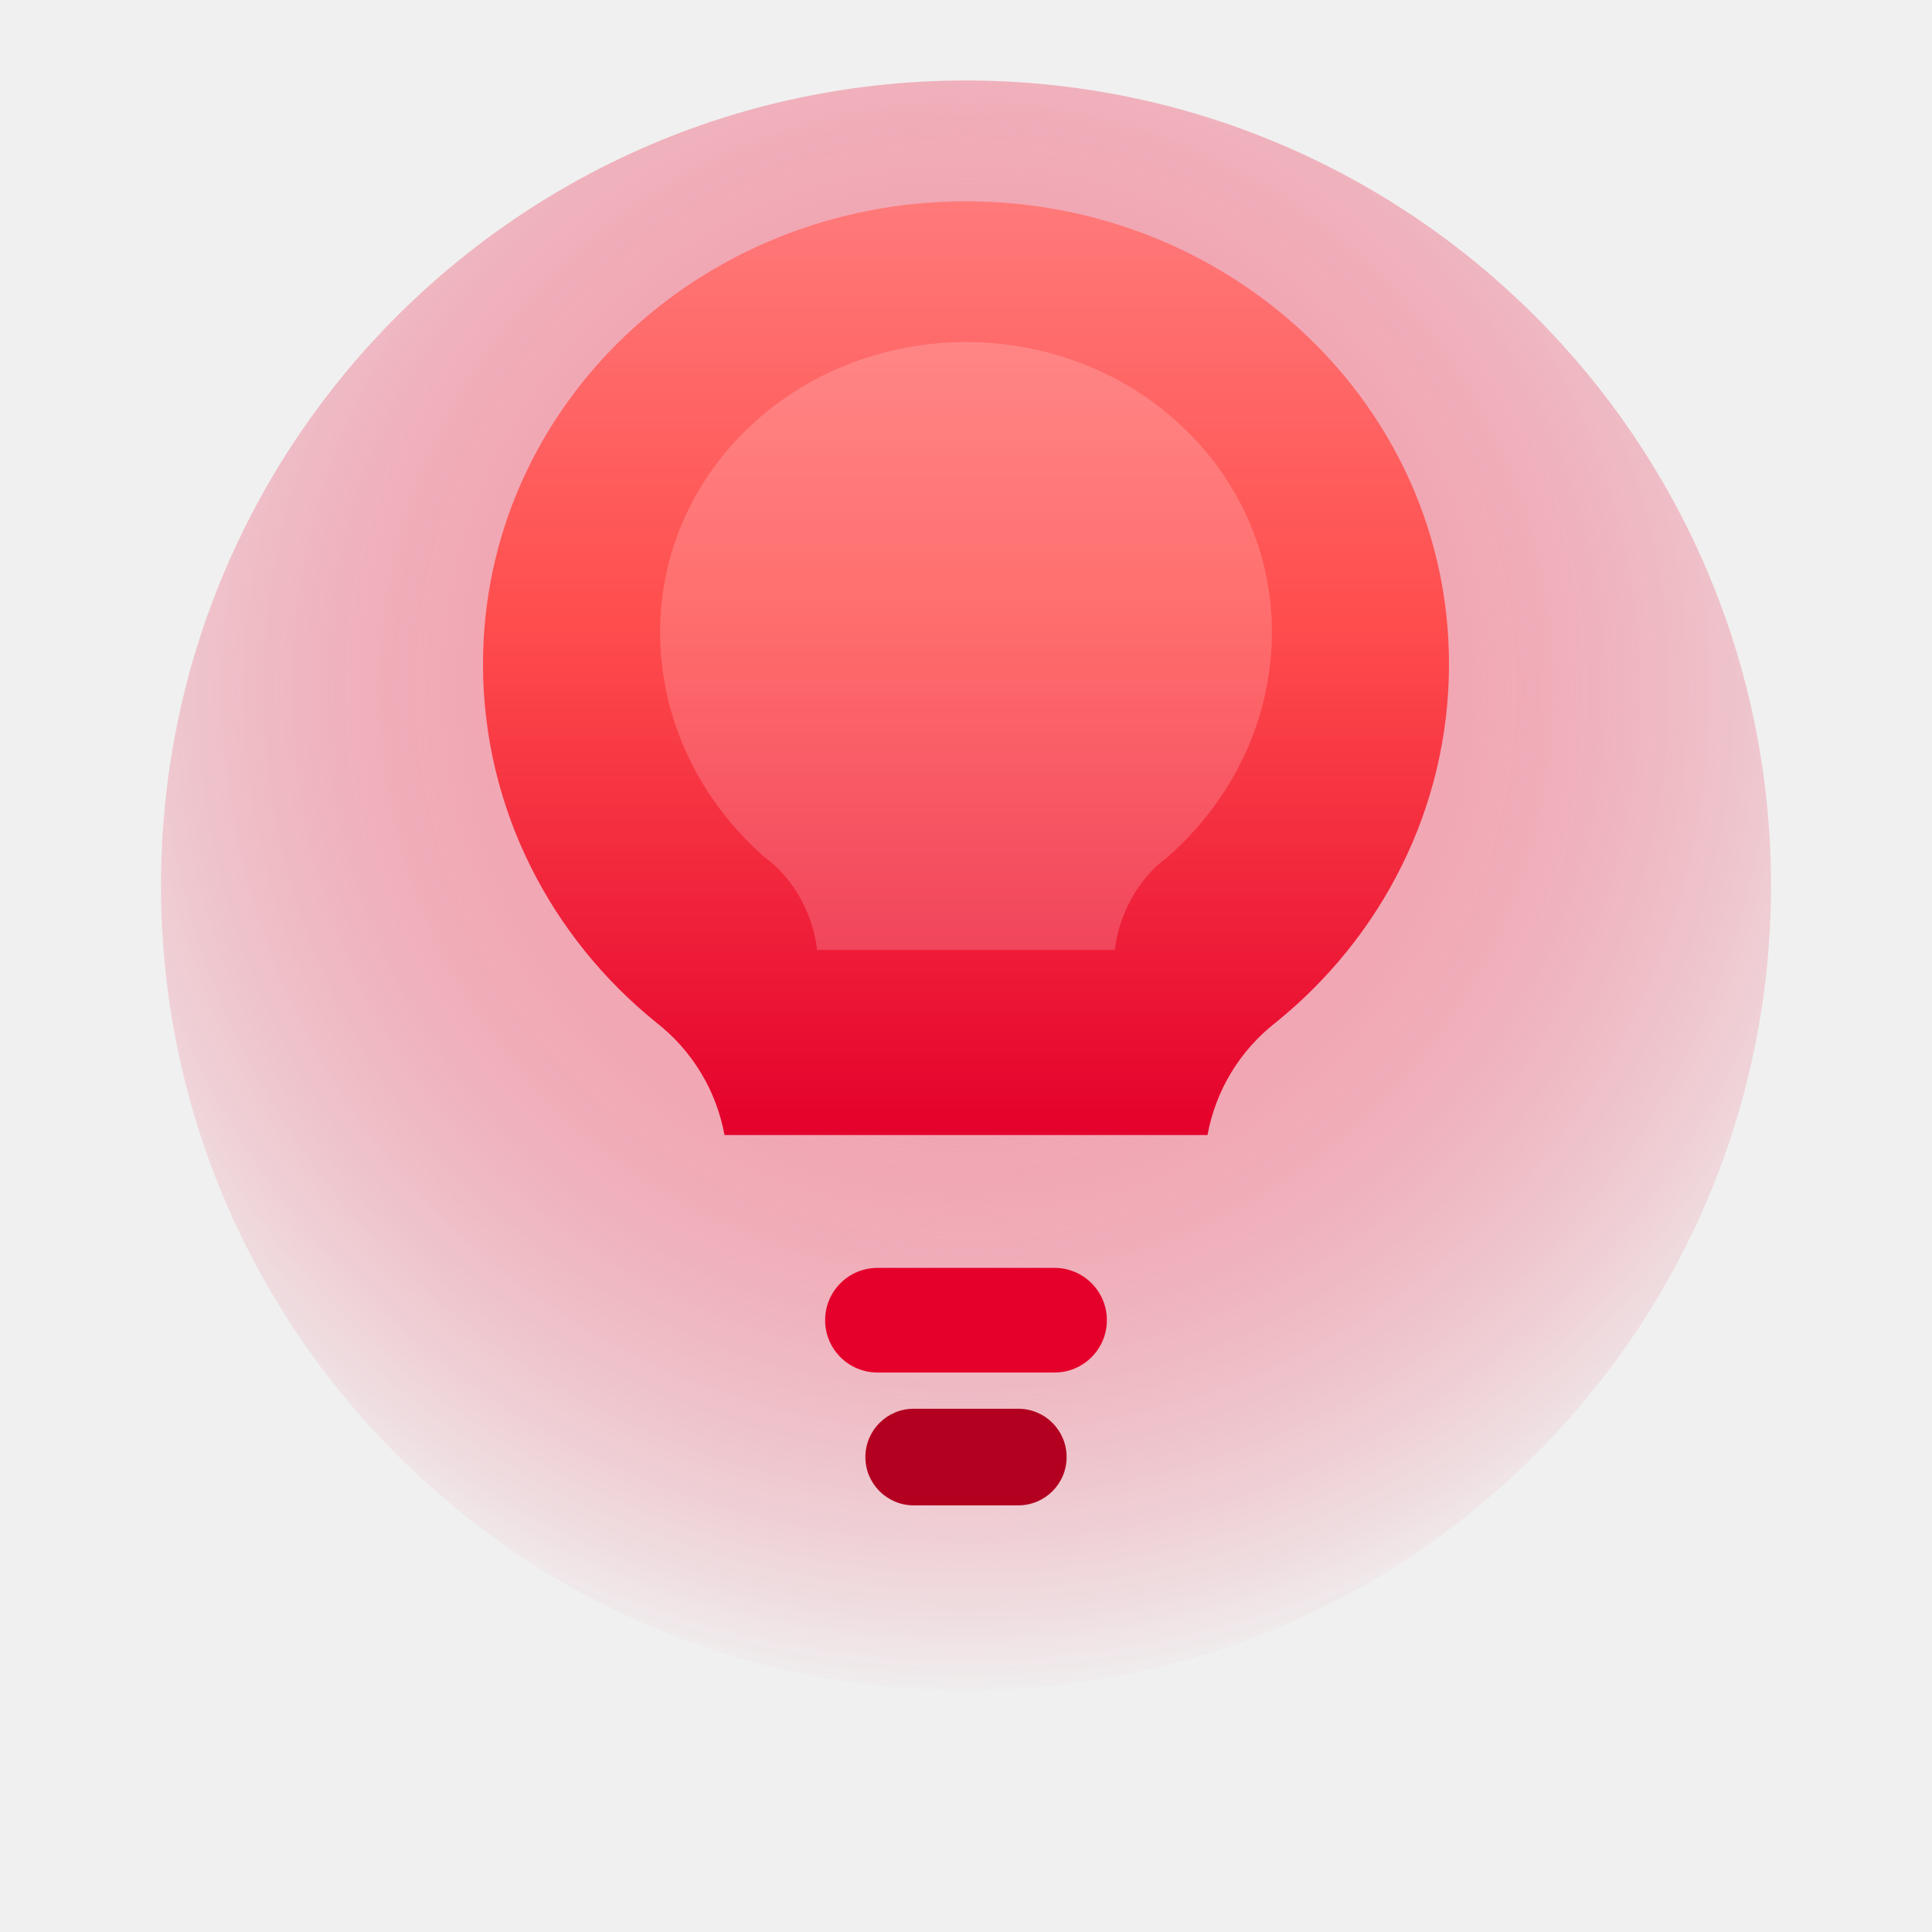
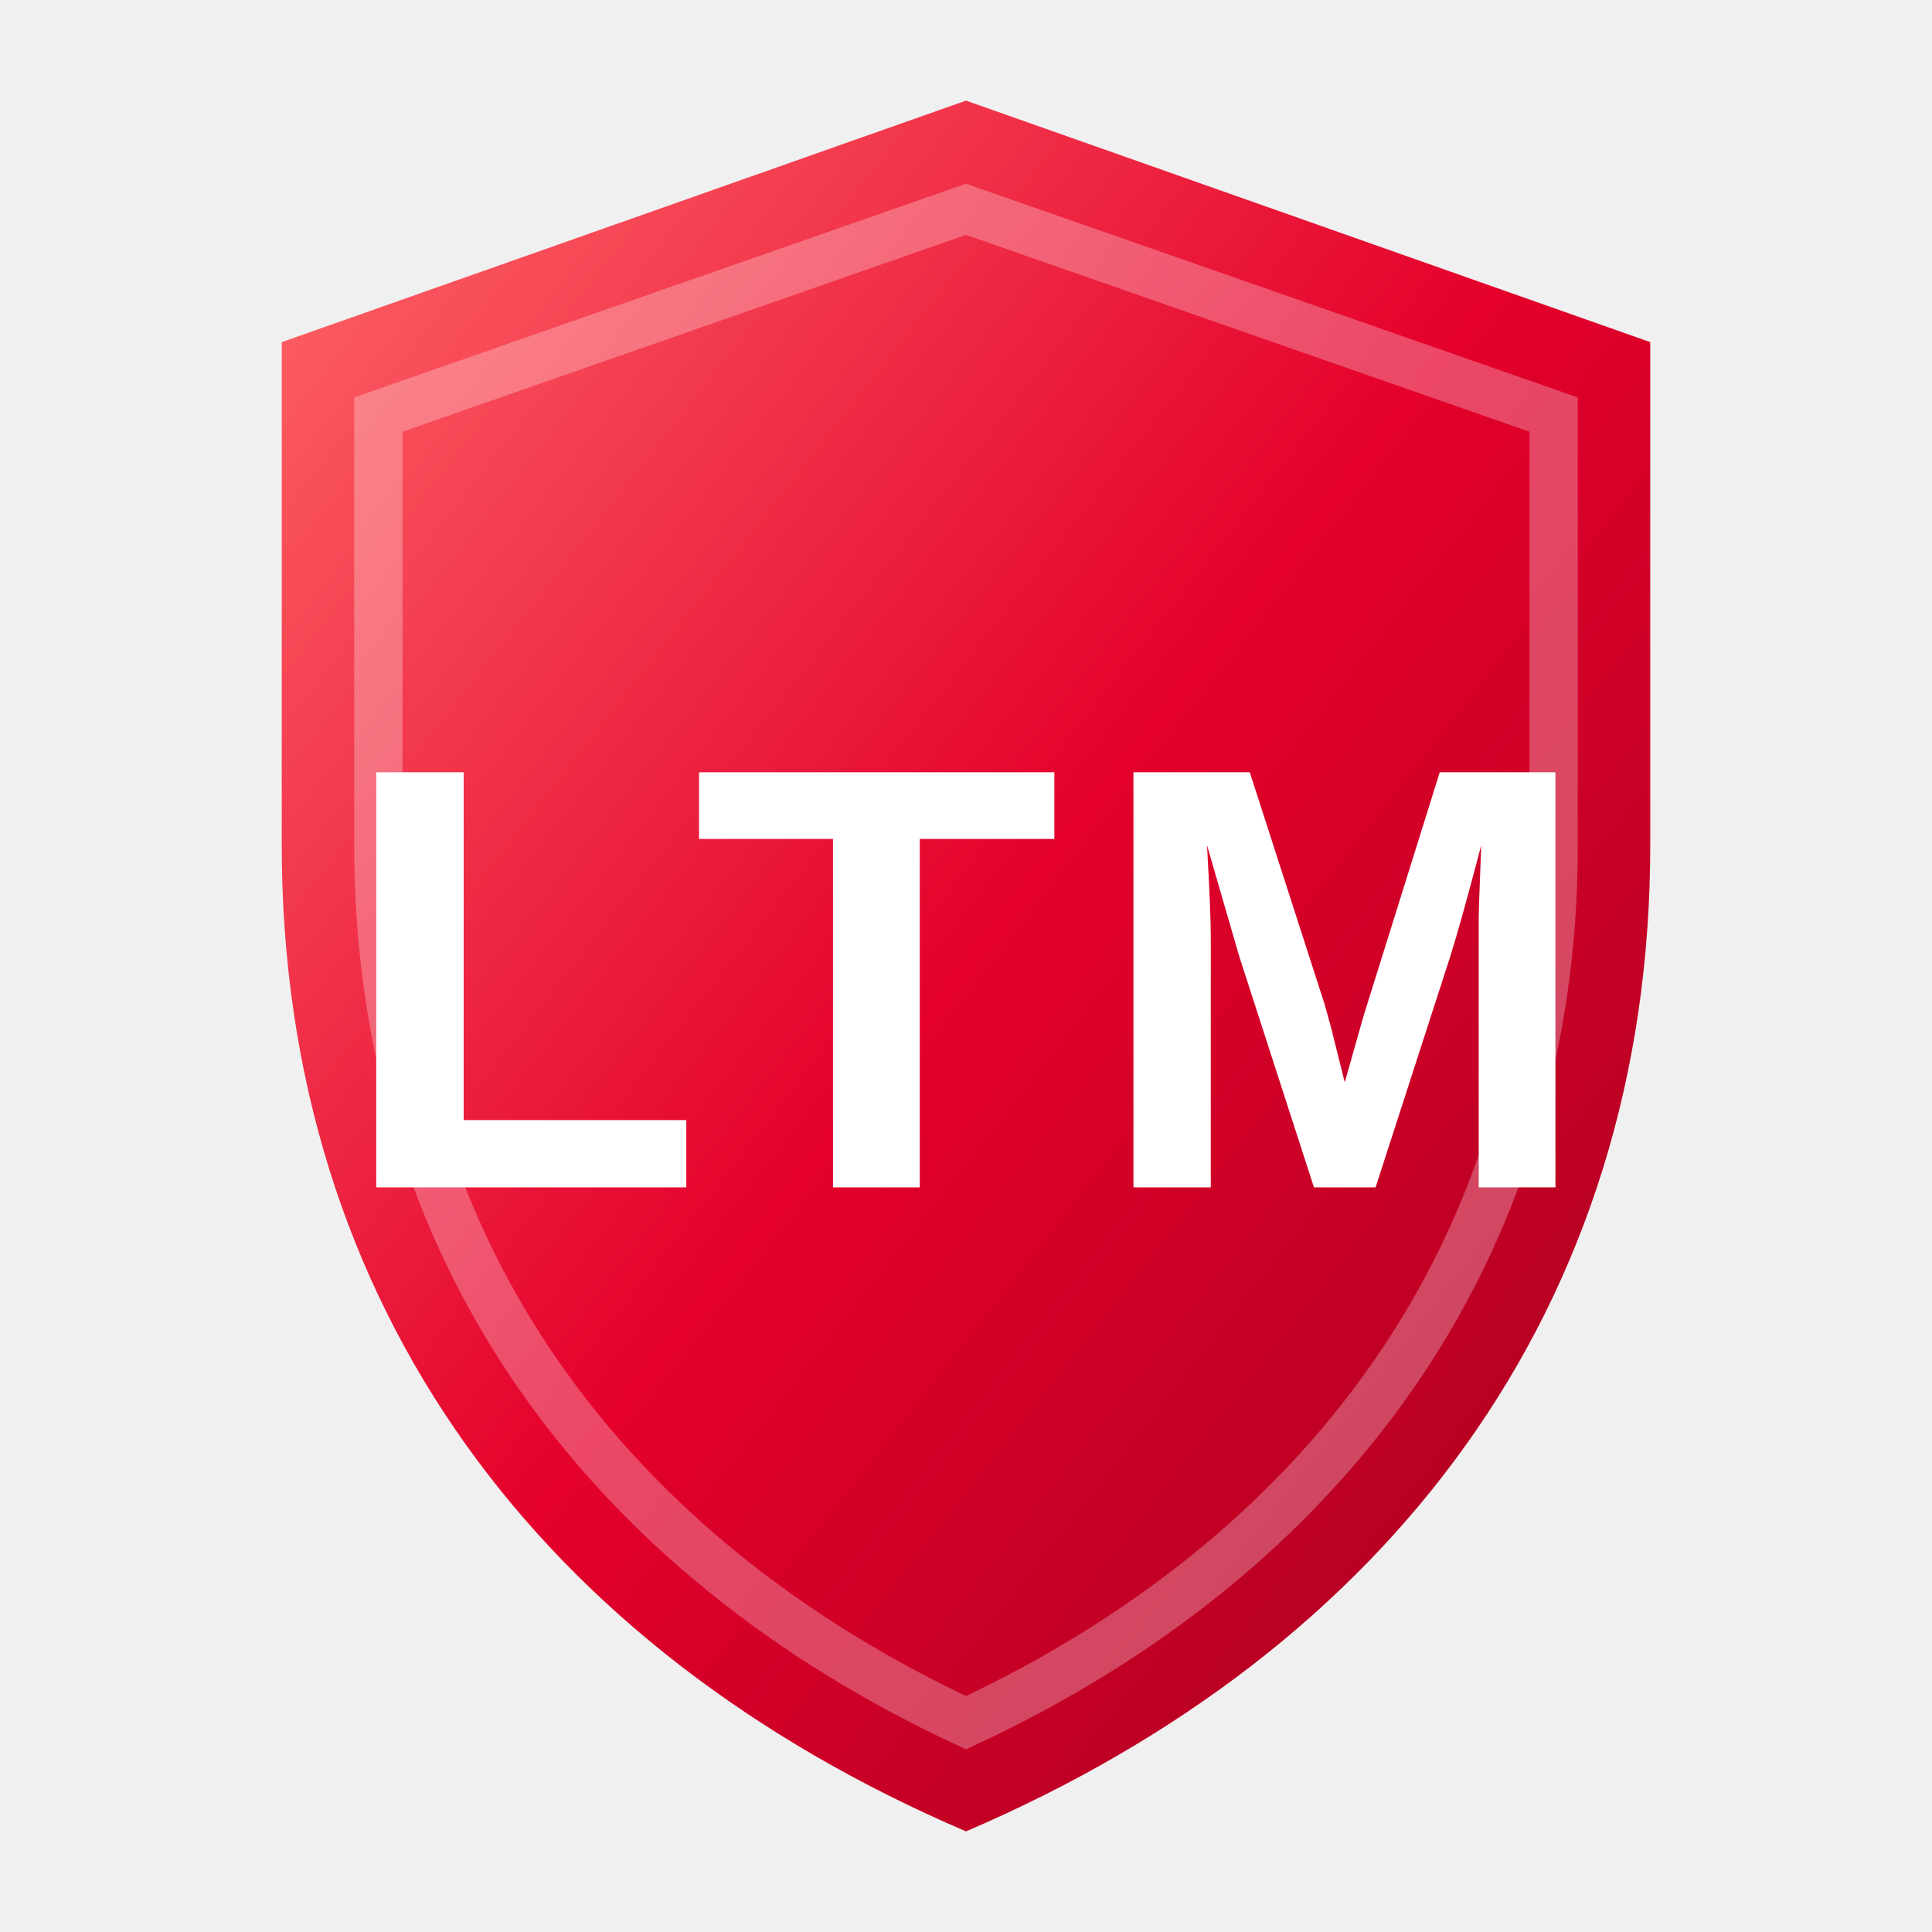
<svg xmlns="http://www.w3.org/2000/svg" viewBox="0 0 48 48" width="48" height="48">
  <defs>
-     <linearGradient id="bulb" x1="0%" y1="0%" x2="0%" y2="100%">
-       <stop offset="0%" stop-color="#FF7A7A" />
-       <stop offset="45%" stop-color="#FF4D4D" />
-       <stop offset="100%" stop-color="#E4002B" />
+     <linearGradient id="ltmGrad" x1="0%" y1="0%" x2="100%" y2="100%">
+       <stop offset="0%" stop-color="#FF6A6A" />
+       <stop offset="50%" stop-color="#E4002B" />
+       <stop offset="100%" stop-color="#A0001E" />
    </linearGradient>
-     <radialGradient id="bulbGlow" cx="50%" cy="38%" r="62%">
-       <stop offset="0%" stop-color="#FFB3BD" stop-opacity="0.95" />
-       <stop offset="100%" stop-color="#E4002B" stop-opacity="0" />
-     </radialGradient>
  </defs>
-   <circle cx="24" cy="22" r="20" fill="url(#bulbGlow)" />
-   <path d="M24 5c-6.6 0-12 5.1-12 11.5 0 3.6 1.7 6.8 4.3 8.9.9.7 1.5 1.7 1.7 2.8h12c.2-1.1.8-2.1 1.7-2.8 2.6-2.1 4.3-5.3 4.3-8.9C36 10.1 30.6 5 24 5z" fill="url(#bulb)" />
-   <path d="M24 8.5c-4.2 0-7.6 3.2-7.6 7.2 0 2.2 1 4.2 2.6 5.6.7.5 1.2 1.4 1.3 2.3h7.4c.1-.9.6-1.8 1.3-2.3 1.6-1.4 2.6-3.4 2.6-5.6 0-4-3.4-7.2-7.6-7.2z" fill="#FFFFFF" fill-opacity="0.18" />
-   <rect x="20.5" y="31.5" width="7" height="2.6" rx="1.3" fill="#E4002B" />
-   <rect x="21.5" y="35" width="5" height="2.4" rx="1.2" fill="#B30020" />
+   <path d="M24 2.5 L41 8.5 V21 C41 32.5 34.5 41 24 45.5 C13.5 41 7 32.5 7 21 V8.5 Z" fill="url(#ltmGrad)" />
+   <path d="M24 5.2 L38.6 10.3 V21 C38.6 31.2 32.8 38.7 24 42.8 C15.2 38.7 9.4 31.2 9.4 21 V10.3 Z" fill="none" stroke="#FFFFFF" stroke-opacity="0.28" stroke-width="1.2" />
+   <text x="24" y="29.5" text-anchor="middle" font-family="'Segoe UI', Arial, Helvetica, sans-serif" font-size="15" font-weight="800" letter-spacing="0.8" fill="#FFFFFF">LTM</text>
</svg>
